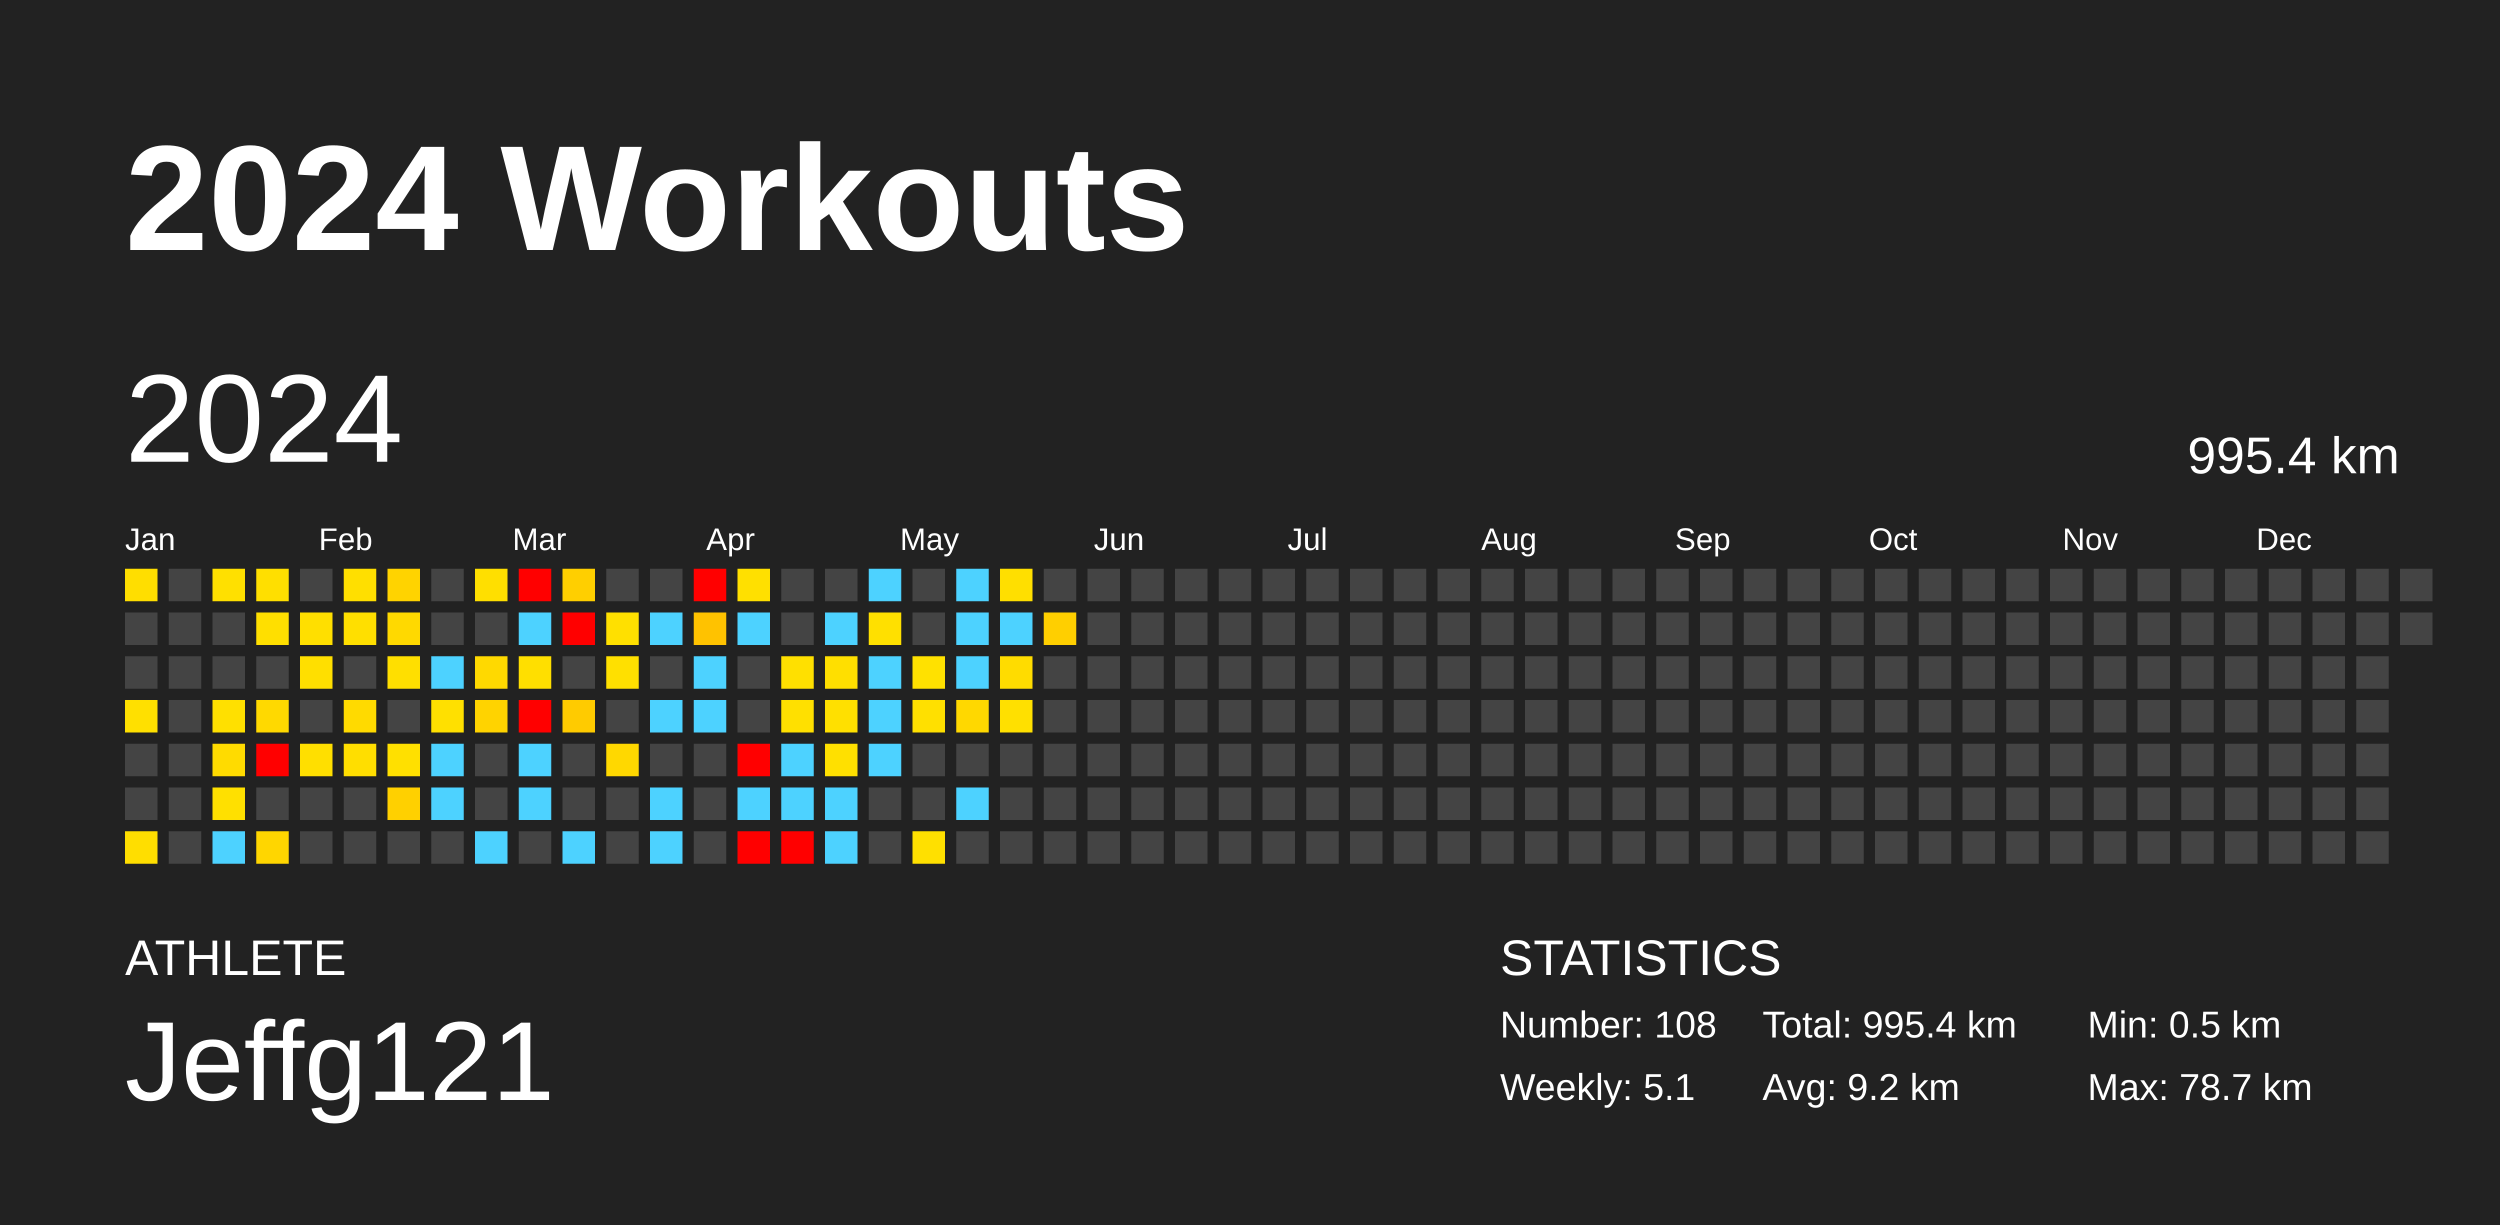
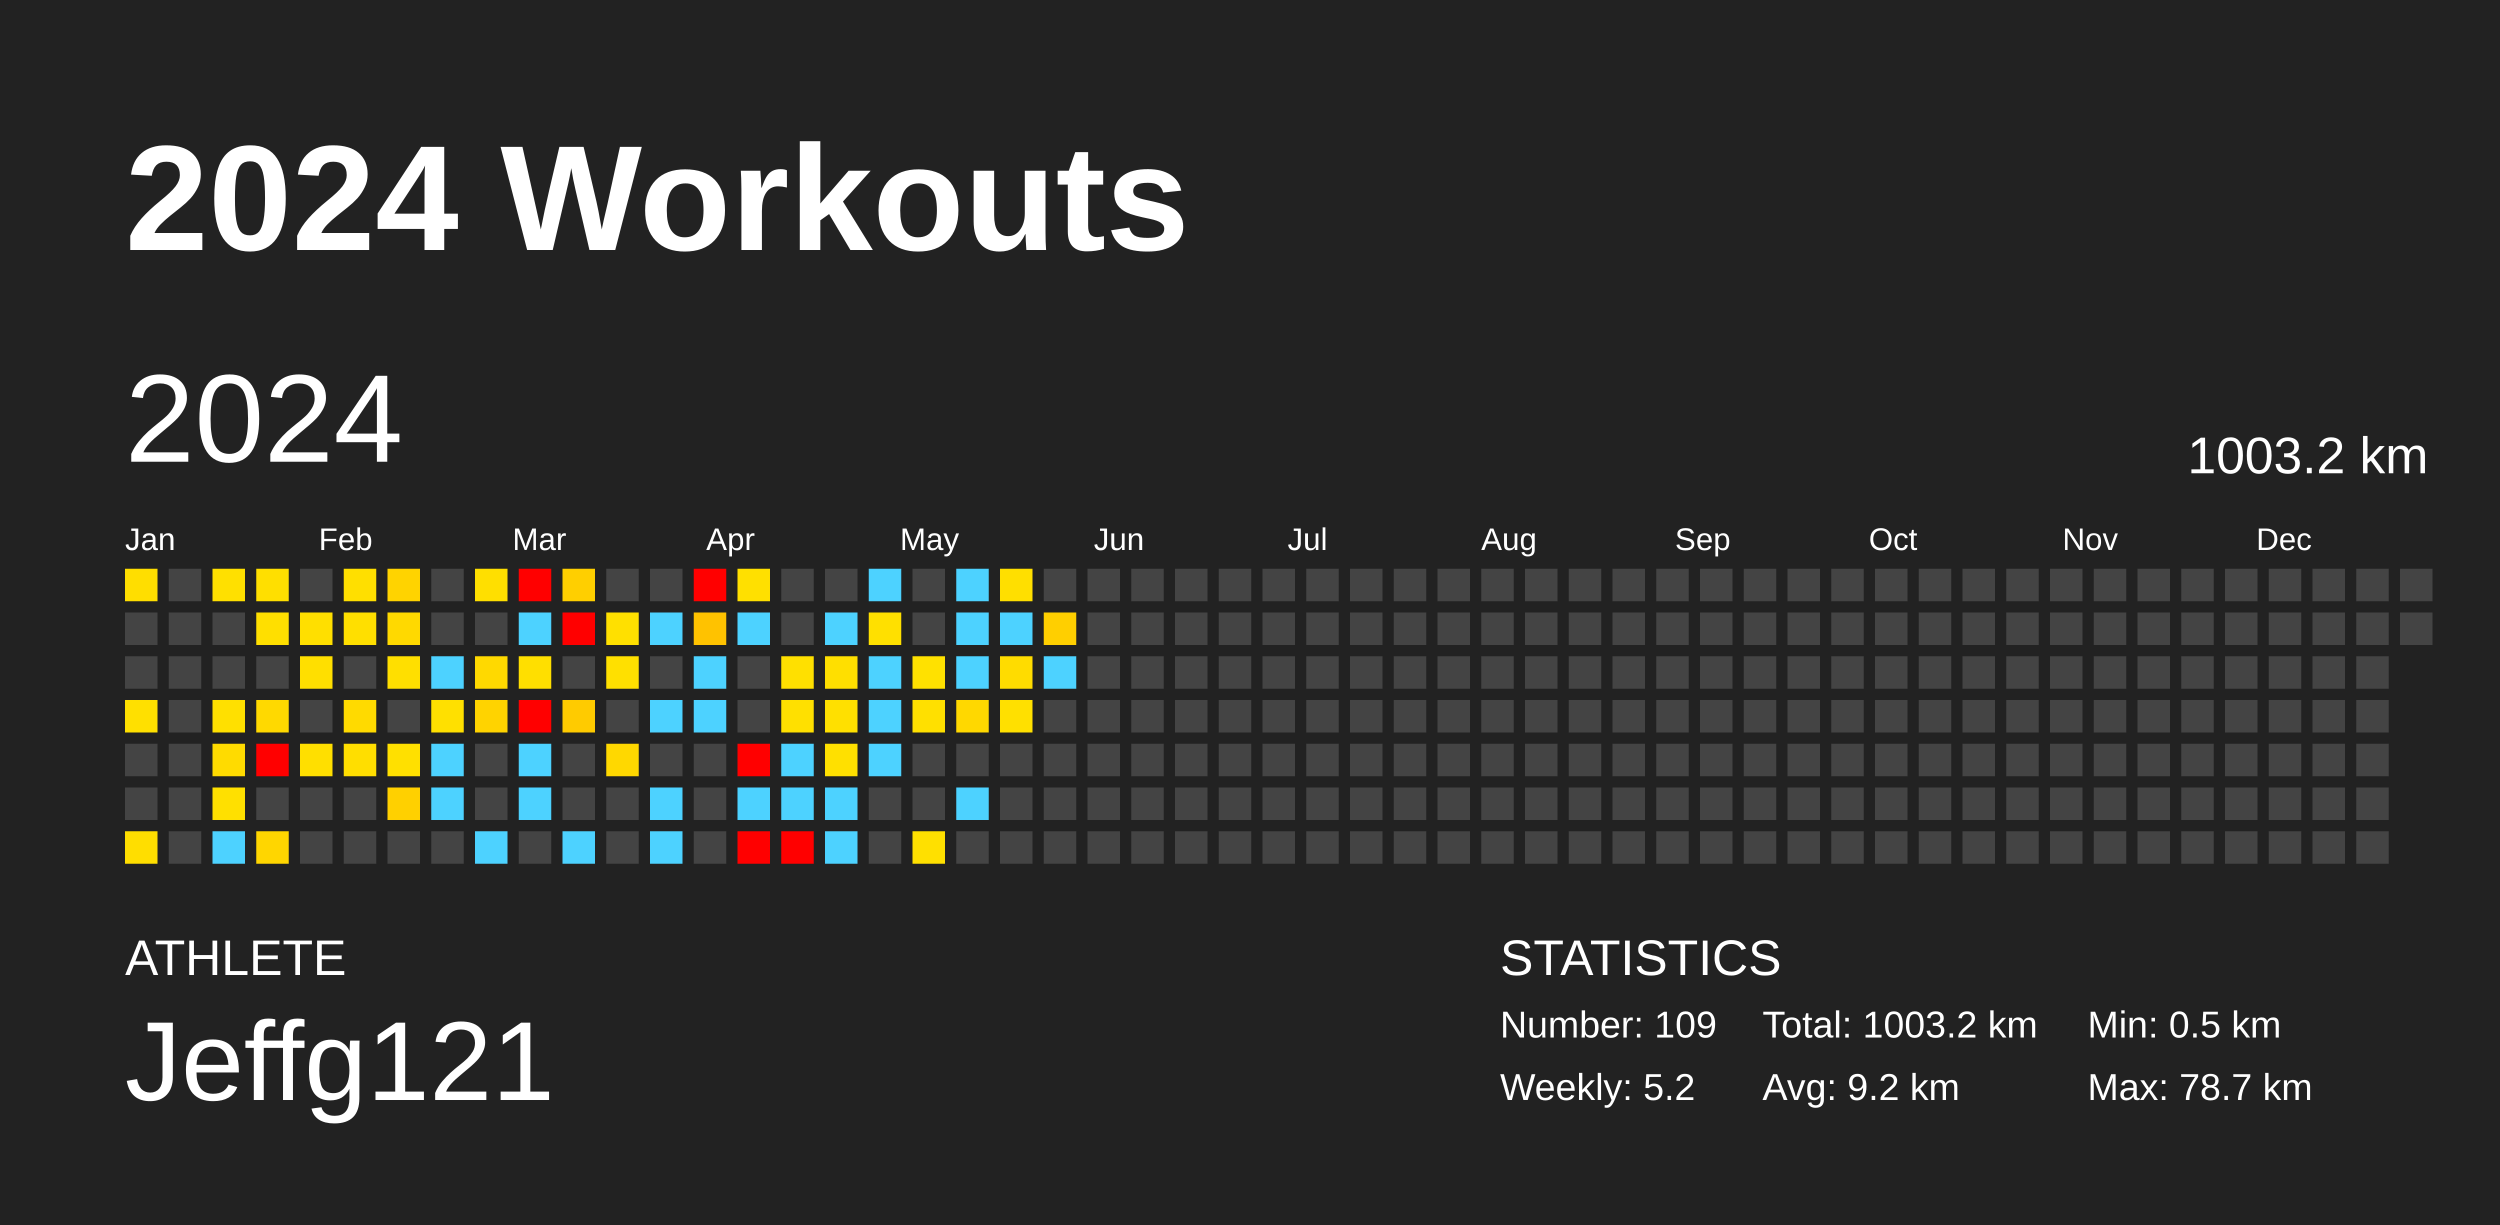
<svg xmlns="http://www.w3.org/2000/svg" baseProfile="full" height="98mm" version="1.1" viewBox="0,0,200,98" width="200mm">
  <defs />
  <rect fill="#222222" height="98" width="200" x="0" y="0" />
  <text fill="#FFFFFF" style="font-size:12px; font-family:Arial; font-weight:bold;" x="10" y="20">2024 Workouts</text>
  <text fill="#FFFFFF" style="font-size:4px; font-family:Arial" x="10" y="78">ATHLETE</text>
  <text fill="#FFFFFF" style="font-size:9px; font-family:Arial" x="10" y="88">Jeffg121</text>
  <text fill="#FFFFFF" style="font-size:4px; font-family:Arial" x="120" y="78">STATISTICS</text>
-   <text fill="#FFFFFF" style="font-size:3px; font-family:Arial" x="120" y="83">Number: 108</text>
-   <text fill="#FFFFFF" style="font-size:3px; font-family:Arial" x="120" y="88">Weekly: 5.1</text>
-   <text fill="#FFFFFF" style="font-size:3px; font-family:Arial" x="141" y="83">Total: 995.4 km</text>
+   <text fill="#FFFFFF" style="font-size:3px; font-family:Arial" x="120" y="83">Number: 109</text>
+   <text fill="#FFFFFF" style="font-size:3px; font-family:Arial" x="120" y="88">Weekly: 5.2</text>
+   <text fill="#FFFFFF" style="font-size:3px; font-family:Arial" x="141" y="83">Total: 1003.2 km</text>
  <text fill="#FFFFFF" style="font-size:3px; font-family:Arial" x="141" y="88">Avg: 9.2 km</text>
  <text fill="#FFFFFF" style="font-size:3px; font-family:Arial" x="167" y="83">Min: 0.5 km</text>
  <text fill="#FFFFFF" style="font-size:3px; font-family:Arial" x="167" y="88">Max: 78.7 km</text>
  <text dominant-baseline="hanging" fill="#FFFFFF" style="font-size:10.0px; font-family:Arial;" x="10" y="30">2024</text>
-   <text dominant-baseline="hanging" fill="#FFFFFF" style="font-size:4.125px; font-family:Arial;" x="175" y="35">995.4 km</text>
+   <text dominant-baseline="hanging" fill="#FFFFFF" style="font-size:4.125px; font-family:Arial;" x="175" y="35">1003.2 km</text>
  <text fill="#FFFFFF" style="font-size:2.5px; font-family:Arial" x="10.0" y="44">Jan</text>
  <text fill="#FFFFFF" style="font-size:2.5px; font-family:Arial" x="25.5" y="44">Feb</text>
  <text fill="#FFFFFF" style="font-size:2.5px; font-family:Arial" x="41.0" y="44">Mar</text>
  <text fill="#FFFFFF" style="font-size:2.5px; font-family:Arial" x="56.5" y="44">Apr</text>
  <text fill="#FFFFFF" style="font-size:2.5px; font-family:Arial" x="72.0" y="44">May</text>
  <text fill="#FFFFFF" style="font-size:2.5px; font-family:Arial" x="87.5" y="44">Jun</text>
  <text fill="#FFFFFF" style="font-size:2.5px; font-family:Arial" x="103.0" y="44">Jul</text>
  <text fill="#FFFFFF" style="font-size:2.5px; font-family:Arial" x="118.5" y="44">Aug</text>
  <text fill="#FFFFFF" style="font-size:2.5px; font-family:Arial" x="134.0" y="44">Sep</text>
  <text fill="#FFFFFF" style="font-size:2.5px; font-family:Arial" x="149.5" y="44">Oct</text>
  <text fill="#FFFFFF" style="font-size:2.5px; font-family:Arial" x="165.0" y="44">Nov</text>
  <text fill="#FFFFFF" style="font-size:2.5px; font-family:Arial" x="180.5" y="44">Dec</text>
  <rect fill="#ffde00" height="2.6" width="2.6" x="10.0" y="45.5" />
  <rect fill="#444444" height="2.6" width="2.6" x="10.0" y="49.0" />
  <rect fill="#444444" height="2.6" width="2.6" x="10.0" y="52.5" />
  <rect fill="#ffe000" height="2.6" width="2.6" x="10.0" y="56.0" />
  <rect fill="#444444" height="2.6" width="2.6" x="10.0" y="59.5" />
  <rect fill="#444444" height="2.6" width="2.6" x="10.0" y="63.0" />
  <rect fill="#ffde00" height="2.6" width="2.6" x="10.0" y="66.5" />
  <rect fill="#444444" height="2.6" width="2.6" x="13.5" y="45.5" />
  <rect fill="#444444" height="2.6" width="2.6" x="13.5" y="49.0" />
  <rect fill="#444444" height="2.6" width="2.6" x="13.5" y="52.5" />
  <rect fill="#444444" height="2.6" width="2.6" x="13.5" y="56.0" />
  <rect fill="#444444" height="2.6" width="2.6" x="13.5" y="59.5" />
  <rect fill="#444444" height="2.6" width="2.6" x="13.5" y="63.0" />
  <rect fill="#444444" height="2.6" width="2.6" x="13.5" y="66.5" />
  <rect fill="#ffe000" height="2.6" width="2.6" x="17.0" y="45.5" />
  <rect fill="#444444" height="2.6" width="2.6" x="17.0" y="49.0" />
  <rect fill="#444444" height="2.6" width="2.6" x="17.0" y="52.5" />
  <rect fill="#ffe000" height="2.6" width="2.6" x="17.0" y="56.0" />
  <rect fill="#ffdb00" height="2.6" width="2.6" x="17.0" y="59.5" />
  <rect fill="#ffe000" height="2.6" width="2.6" x="17.0" y="63.0" />
  <rect fill="#4dd2ff" height="2.6" width="2.6" x="17.0" y="66.5" />
  <rect fill="#ffdf00" height="2.6" width="2.6" x="20.5" y="45.5" />
  <rect fill="#ffdf00" height="2.6" width="2.6" x="20.5" y="49.0" />
  <rect fill="#444444" height="2.6" width="2.6" x="20.5" y="52.5" />
  <rect fill="#ffd900" height="2.6" width="2.6" x="20.5" y="56.0" />
  <rect fill="red" height="2.6" width="2.6" x="20.5" y="59.5" />
  <rect fill="#444444" height="2.6" width="2.6" x="20.5" y="63.0" />
  <rect fill="#ffd600" height="2.6" width="2.6" x="20.5" y="66.5" />
  <rect fill="#444444" height="2.6" width="2.6" x="24.0" y="45.5" />
  <rect fill="#ffdf00" height="2.6" width="2.6" x="24.0" y="49.0" />
  <rect fill="#ffdf00" height="2.6" width="2.6" x="24.0" y="52.5" />
  <rect fill="#444444" height="2.6" width="2.6" x="24.0" y="56.0" />
  <rect fill="#ffdf00" height="2.6" width="2.6" x="24.0" y="59.5" />
  <rect fill="#444444" height="2.6" width="2.6" x="24.0" y="63.0" />
  <rect fill="#444444" height="2.6" width="2.6" x="24.0" y="66.5" />
  <rect fill="#ffdf00" height="2.6" width="2.6" x="27.5" y="45.5" />
  <rect fill="#ffdf00" height="2.6" width="2.6" x="27.5" y="49.0" />
  <rect fill="#444444" height="2.6" width="2.6" x="27.5" y="52.5" />
  <rect fill="#ffda00" height="2.6" width="2.6" x="27.5" y="56.0" />
  <rect fill="#ffde00" height="2.6" width="2.6" x="27.5" y="59.5" />
  <rect fill="#444444" height="2.6" width="2.6" x="27.5" y="63.0" />
  <rect fill="#444444" height="2.6" width="2.6" x="27.5" y="66.5" />
  <rect fill="#ffd300" height="2.6" width="2.6" x="31.0" y="45.5" />
  <rect fill="#ffd900" height="2.6" width="2.6" x="31.0" y="49.0" />
  <rect fill="#ffdf00" height="2.6" width="2.6" x="31.0" y="52.5" />
  <rect fill="#444444" height="2.6" width="2.6" x="31.0" y="56.0" />
  <rect fill="#ffe000" height="2.6" width="2.6" x="31.0" y="59.5" />
  <rect fill="#ffd000" height="2.6" width="2.6" x="31.0" y="63.0" />
  <rect fill="#444444" height="2.6" width="2.6" x="31.0" y="66.5" />
  <rect fill="#444444" height="2.6" width="2.6" x="34.5" y="45.5" />
  <rect fill="#444444" height="2.6" width="2.6" x="34.5" y="49.0" />
  <rect fill="#4dd2ff" height="2.6" width="2.6" x="34.5" y="52.5" />
  <rect fill="#ffe000" height="2.6" width="2.6" x="34.5" y="56.0" />
  <rect fill="#4dd2ff" height="2.6" width="2.6" x="34.5" y="59.5" />
  <rect fill="#4dd2ff" height="2.6" width="2.6" x="34.5" y="63.0" />
  <rect fill="#444444" height="2.6" width="2.6" x="34.5" y="66.5" />
  <rect fill="#ffdf00" height="2.6" width="2.6" x="38.0" y="45.5" />
  <rect fill="#444444" height="2.6" width="2.6" x="38.0" y="49.0" />
  <rect fill="#ffd900" height="2.6" width="2.6" x="38.0" y="52.5" />
  <rect fill="#ffd300" height="2.6" width="2.6" x="38.0" y="56.0" />
  <rect fill="#444444" height="2.6" width="2.6" x="38.0" y="59.5" />
  <rect fill="#444444" height="2.6" width="2.6" x="38.0" y="63.0" />
  <rect fill="#4dd2ff" height="2.6" width="2.6" x="38.0" y="66.5" />
  <rect fill="red" height="2.6" width="2.6" x="41.5" y="45.5" />
  <rect fill="#4dd2ff" height="2.6" width="2.6" x="41.5" y="49.0" />
  <rect fill="#ffdf00" height="2.6" width="2.6" x="41.5" y="52.5" />
  <rect fill="red" height="2.6" width="2.6" x="41.5" y="56.0" />
  <rect fill="#4dd2ff" height="2.6" width="2.6" x="41.5" y="59.5" />
  <rect fill="#4dd2ff" height="2.6" width="2.6" x="41.5" y="63.0" />
  <rect fill="#444444" height="2.6" width="2.6" x="41.5" y="66.5" />
  <rect fill="#ffcf00" height="2.6" width="2.6" x="45.0" y="45.5" />
  <rect fill="red" height="2.6" width="2.6" x="45.0" y="49.0" />
  <rect fill="#444444" height="2.6" width="2.6" x="45.0" y="52.5" />
  <rect fill="#ffcb00" height="2.6" width="2.6" x="45.0" y="56.0" />
  <rect fill="#444444" height="2.6" width="2.6" x="45.0" y="59.5" />
  <rect fill="#444444" height="2.6" width="2.6" x="45.0" y="63.0" />
  <rect fill="#4dd2ff" height="2.6" width="2.6" x="45.0" y="66.5" />
  <rect fill="#444444" height="2.6" width="2.6" x="48.5" y="45.5" />
  <rect fill="#ffe000" height="2.6" width="2.6" x="48.5" y="49.0" />
  <rect fill="#ffe000" height="2.6" width="2.6" x="48.5" y="52.5" />
  <rect fill="#444444" height="2.6" width="2.6" x="48.5" y="56.0" />
  <rect fill="#ffd800" height="2.6" width="2.6" x="48.5" y="59.5" />
  <rect fill="#444444" height="2.6" width="2.6" x="48.5" y="63.0" />
  <rect fill="#444444" height="2.6" width="2.6" x="48.5" y="66.5" />
  <rect fill="#444444" height="2.6" width="2.6" x="52.0" y="45.5" />
  <rect fill="#4dd2ff" height="2.6" width="2.6" x="52.0" y="49.0" />
  <rect fill="#444444" height="2.6" width="2.6" x="52.0" y="52.5" />
  <rect fill="#4dd2ff" height="2.6" width="2.6" x="52.0" y="56.0" />
  <rect fill="#444444" height="2.6" width="2.6" x="52.0" y="59.5" />
  <rect fill="#4dd2ff" height="2.6" width="2.6" x="52.0" y="63.0" />
  <rect fill="#4dd2ff" height="2.6" width="2.6" x="52.0" y="66.5" />
  <rect fill="red" height="2.6" width="2.6" x="55.5" y="45.5" />
  <rect fill="#ffc200" height="2.6" width="2.6" x="55.5" y="49.0" />
  <rect fill="#4dd2ff" height="2.6" width="2.6" x="55.5" y="52.5" />
  <rect fill="#4dd2ff" height="2.6" width="2.6" x="55.5" y="56.0" />
  <rect fill="#444444" height="2.6" width="2.6" x="55.5" y="59.5" />
  <rect fill="#444444" height="2.6" width="2.6" x="55.5" y="63.0" />
  <rect fill="#444444" height="2.6" width="2.6" x="55.5" y="66.5" />
  <rect fill="#ffe000" height="2.6" width="2.6" x="59.0" y="45.5" />
  <rect fill="#4dd2ff" height="2.6" width="2.6" x="59.0" y="49.0" />
  <rect fill="#444444" height="2.6" width="2.6" x="59.0" y="52.5" />
  <rect fill="#444444" height="2.6" width="2.6" x="59.0" y="56.0" />
  <rect fill="red" height="2.6" width="2.6" x="59.0" y="59.5" />
  <rect fill="#4dd2ff" height="2.6" width="2.6" x="59.0" y="63.0" />
  <rect fill="red" height="2.6" width="2.6" x="59.0" y="66.5" />
  <rect fill="#444444" height="2.6" width="2.6" x="62.5" y="45.5" />
  <rect fill="#444444" height="2.6" width="2.6" x="62.5" y="49.0" />
  <rect fill="#ffe000" height="2.6" width="2.6" x="62.5" y="52.5" />
  <rect fill="#ffe000" height="2.6" width="2.6" x="62.5" y="56.0" />
  <rect fill="#4dd2ff" height="2.6" width="2.6" x="62.5" y="59.5" />
  <rect fill="#4dd2ff" height="2.6" width="2.6" x="62.5" y="63.0" />
  <rect fill="red" height="2.6" width="2.6" x="62.5" y="66.5" />
  <rect fill="#444444" height="2.6" width="2.6" x="66.0" y="45.5" />
  <rect fill="#4dd2ff" height="2.6" width="2.6" x="66.0" y="49.0" />
  <rect fill="#ffdf00" height="2.6" width="2.6" x="66.0" y="52.5" />
  <rect fill="#ffe000" height="2.6" width="2.6" x="66.0" y="56.0" />
  <rect fill="#ffe000" height="2.6" width="2.6" x="66.0" y="59.5" />
  <rect fill="#4dd2ff" height="2.6" width="2.6" x="66.0" y="63.0" />
  <rect fill="#4dd2ff" height="2.6" width="2.6" x="66.0" y="66.5" />
  <rect fill="#4dd2ff" height="2.6" width="2.6" x="69.5" y="45.5" />
  <rect fill="#ffe000" height="2.6" width="2.6" x="69.5" y="49.0" />
  <rect fill="#4dd2ff" height="2.6" width="2.6" x="69.5" y="52.5" />
  <rect fill="#4dd2ff" height="2.6" width="2.6" x="69.5" y="56.0" />
  <rect fill="#4dd2ff" height="2.6" width="2.6" x="69.5" y="59.5" />
  <rect fill="#444444" height="2.6" width="2.6" x="69.5" y="63.0" />
  <rect fill="#444444" height="2.6" width="2.6" x="69.5" y="66.5" />
  <rect fill="#444444" height="2.6" width="2.6" x="73.0" y="45.5" />
  <rect fill="#444444" height="2.6" width="2.6" x="73.0" y="49.0" />
  <rect fill="#ffe100" height="2.6" width="2.6" x="73.0" y="52.5" />
  <rect fill="#ffe000" height="2.6" width="2.6" x="73.0" y="56.0" />
  <rect fill="#444444" height="2.6" width="2.6" x="73.0" y="59.5" />
  <rect fill="#444444" height="2.6" width="2.6" x="73.0" y="63.0" />
  <rect fill="#ffe000" height="2.6" width="2.6" x="73.0" y="66.5" />
  <rect fill="#4dd2ff" height="2.6" width="2.6" x="76.5" y="45.5" />
  <rect fill="#4dd2ff" height="2.6" width="2.6" x="76.5" y="49.0" />
  <rect fill="#4dd2ff" height="2.6" width="2.6" x="76.5" y="52.5" />
  <rect fill="#ffd800" height="2.6" width="2.6" x="76.5" y="56.0" />
  <rect fill="#444444" height="2.6" width="2.6" x="76.5" y="59.5" />
  <rect fill="#4dd2ff" height="2.6" width="2.6" x="76.5" y="63.0" />
  <rect fill="#444444" height="2.6" width="2.6" x="76.5" y="66.5" />
  <rect fill="#ffdf00" height="2.6" width="2.6" x="80.0" y="45.5" />
  <rect fill="#4dd2ff" height="2.6" width="2.6" x="80.0" y="49.0" />
  <rect fill="#ffdc00" height="2.6" width="2.6" x="80.0" y="52.5" />
  <rect fill="#ffe000" height="2.6" width="2.6" x="80.0" y="56.0" />
  <rect fill="#444444" height="2.6" width="2.6" x="80.0" y="59.5" />
  <rect fill="#444444" height="2.6" width="2.6" x="80.0" y="63.0" />
  <rect fill="#444444" height="2.6" width="2.6" x="80.0" y="66.5" />
  <rect fill="#444444" height="2.6" width="2.6" x="83.5" y="45.5" />
  <rect fill="#ffcf00" height="2.6" width="2.6" x="83.5" y="49.0" />
-   <rect fill="#444444" height="2.6" width="2.6" x="83.5" y="52.5" />
+   <rect fill="#4dd2ff" height="2.6" width="2.6" x="83.5" y="52.5" />
  <rect fill="#444444" height="2.6" width="2.6" x="83.5" y="56.0" />
  <rect fill="#444444" height="2.6" width="2.6" x="83.5" y="59.5" />
  <rect fill="#444444" height="2.6" width="2.6" x="83.5" y="63.0" />
  <rect fill="#444444" height="2.6" width="2.6" x="83.5" y="66.5" />
  <rect fill="#444444" height="2.6" width="2.6" x="87.0" y="45.5" />
  <rect fill="#444444" height="2.6" width="2.6" x="87.0" y="49.0" />
  <rect fill="#444444" height="2.6" width="2.6" x="87.0" y="52.5" />
  <rect fill="#444444" height="2.6" width="2.6" x="87.0" y="56.0" />
  <rect fill="#444444" height="2.6" width="2.6" x="87.0" y="59.5" />
  <rect fill="#444444" height="2.6" width="2.6" x="87.0" y="63.0" />
  <rect fill="#444444" height="2.6" width="2.6" x="87.0" y="66.5" />
  <rect fill="#444444" height="2.6" width="2.6" x="90.5" y="45.5" />
  <rect fill="#444444" height="2.6" width="2.6" x="90.5" y="49.0" />
  <rect fill="#444444" height="2.6" width="2.6" x="90.5" y="52.5" />
  <rect fill="#444444" height="2.6" width="2.6" x="90.5" y="56.0" />
  <rect fill="#444444" height="2.6" width="2.6" x="90.5" y="59.5" />
  <rect fill="#444444" height="2.6" width="2.6" x="90.5" y="63.0" />
  <rect fill="#444444" height="2.6" width="2.6" x="90.5" y="66.5" />
  <rect fill="#444444" height="2.6" width="2.6" x="94.0" y="45.5" />
  <rect fill="#444444" height="2.6" width="2.6" x="94.0" y="49.0" />
  <rect fill="#444444" height="2.6" width="2.6" x="94.0" y="52.5" />
  <rect fill="#444444" height="2.6" width="2.6" x="94.0" y="56.0" />
  <rect fill="#444444" height="2.6" width="2.6" x="94.0" y="59.5" />
  <rect fill="#444444" height="2.6" width="2.6" x="94.0" y="63.0" />
  <rect fill="#444444" height="2.6" width="2.6" x="94.0" y="66.5" />
  <rect fill="#444444" height="2.6" width="2.6" x="97.5" y="45.5" />
  <rect fill="#444444" height="2.6" width="2.6" x="97.5" y="49.0" />
  <rect fill="#444444" height="2.6" width="2.6" x="97.5" y="52.5" />
  <rect fill="#444444" height="2.6" width="2.6" x="97.5" y="56.0" />
  <rect fill="#444444" height="2.6" width="2.6" x="97.5" y="59.5" />
  <rect fill="#444444" height="2.6" width="2.6" x="97.5" y="63.0" />
  <rect fill="#444444" height="2.6" width="2.6" x="97.5" y="66.5" />
  <rect fill="#444444" height="2.6" width="2.6" x="101.0" y="45.5" />
  <rect fill="#444444" height="2.6" width="2.6" x="101.0" y="49.0" />
  <rect fill="#444444" height="2.6" width="2.6" x="101.0" y="52.5" />
  <rect fill="#444444" height="2.6" width="2.6" x="101.0" y="56.0" />
  <rect fill="#444444" height="2.6" width="2.6" x="101.0" y="59.5" />
  <rect fill="#444444" height="2.6" width="2.6" x="101.0" y="63.0" />
  <rect fill="#444444" height="2.6" width="2.6" x="101.0" y="66.5" />
  <rect fill="#444444" height="2.6" width="2.6" x="104.5" y="45.5" />
  <rect fill="#444444" height="2.6" width="2.6" x="104.5" y="49.0" />
  <rect fill="#444444" height="2.6" width="2.6" x="104.5" y="52.5" />
  <rect fill="#444444" height="2.6" width="2.6" x="104.5" y="56.0" />
  <rect fill="#444444" height="2.6" width="2.6" x="104.5" y="59.5" />
  <rect fill="#444444" height="2.6" width="2.6" x="104.5" y="63.0" />
  <rect fill="#444444" height="2.6" width="2.6" x="104.5" y="66.5" />
  <rect fill="#444444" height="2.6" width="2.6" x="108.0" y="45.5" />
  <rect fill="#444444" height="2.6" width="2.6" x="108.0" y="49.0" />
  <rect fill="#444444" height="2.6" width="2.6" x="108.0" y="52.5" />
  <rect fill="#444444" height="2.6" width="2.6" x="108.0" y="56.0" />
  <rect fill="#444444" height="2.6" width="2.6" x="108.0" y="59.5" />
  <rect fill="#444444" height="2.6" width="2.6" x="108.0" y="63.0" />
  <rect fill="#444444" height="2.6" width="2.6" x="108.0" y="66.5" />
  <rect fill="#444444" height="2.6" width="2.6" x="111.5" y="45.5" />
  <rect fill="#444444" height="2.6" width="2.6" x="111.5" y="49.0" />
  <rect fill="#444444" height="2.6" width="2.6" x="111.5" y="52.5" />
  <rect fill="#444444" height="2.6" width="2.6" x="111.5" y="56.0" />
  <rect fill="#444444" height="2.6" width="2.6" x="111.5" y="59.5" />
  <rect fill="#444444" height="2.6" width="2.6" x="111.5" y="63.0" />
  <rect fill="#444444" height="2.6" width="2.6" x="111.5" y="66.5" />
  <rect fill="#444444" height="2.6" width="2.6" x="115.0" y="45.5" />
  <rect fill="#444444" height="2.6" width="2.6" x="115.0" y="49.0" />
  <rect fill="#444444" height="2.6" width="2.6" x="115.0" y="52.5" />
  <rect fill="#444444" height="2.6" width="2.6" x="115.0" y="56.0" />
  <rect fill="#444444" height="2.6" width="2.6" x="115.0" y="59.5" />
  <rect fill="#444444" height="2.6" width="2.6" x="115.0" y="63.0" />
  <rect fill="#444444" height="2.6" width="2.6" x="115.0" y="66.5" />
  <rect fill="#444444" height="2.6" width="2.6" x="118.5" y="45.5" />
  <rect fill="#444444" height="2.6" width="2.6" x="118.5" y="49.0" />
  <rect fill="#444444" height="2.6" width="2.6" x="118.5" y="52.5" />
  <rect fill="#444444" height="2.6" width="2.6" x="118.5" y="56.0" />
  <rect fill="#444444" height="2.6" width="2.6" x="118.5" y="59.5" />
  <rect fill="#444444" height="2.6" width="2.6" x="118.5" y="63.0" />
  <rect fill="#444444" height="2.6" width="2.6" x="118.5" y="66.5" />
  <rect fill="#444444" height="2.6" width="2.6" x="122.0" y="45.5" />
  <rect fill="#444444" height="2.6" width="2.6" x="122.0" y="49.0" />
  <rect fill="#444444" height="2.6" width="2.6" x="122.0" y="52.5" />
  <rect fill="#444444" height="2.6" width="2.6" x="122.0" y="56.0" />
  <rect fill="#444444" height="2.6" width="2.6" x="122.0" y="59.5" />
  <rect fill="#444444" height="2.6" width="2.6" x="122.0" y="63.0" />
  <rect fill="#444444" height="2.6" width="2.6" x="122.0" y="66.5" />
  <rect fill="#444444" height="2.6" width="2.6" x="125.5" y="45.5" />
  <rect fill="#444444" height="2.6" width="2.6" x="125.5" y="49.0" />
  <rect fill="#444444" height="2.6" width="2.6" x="125.5" y="52.5" />
  <rect fill="#444444" height="2.6" width="2.6" x="125.5" y="56.0" />
  <rect fill="#444444" height="2.6" width="2.6" x="125.5" y="59.5" />
  <rect fill="#444444" height="2.6" width="2.6" x="125.5" y="63.0" />
  <rect fill="#444444" height="2.6" width="2.6" x="125.5" y="66.5" />
  <rect fill="#444444" height="2.6" width="2.6" x="129.0" y="45.5" />
  <rect fill="#444444" height="2.6" width="2.6" x="129.0" y="49.0" />
  <rect fill="#444444" height="2.6" width="2.6" x="129.0" y="52.5" />
  <rect fill="#444444" height="2.6" width="2.6" x="129.0" y="56.0" />
  <rect fill="#444444" height="2.6" width="2.6" x="129.0" y="59.5" />
  <rect fill="#444444" height="2.6" width="2.6" x="129.0" y="63.0" />
  <rect fill="#444444" height="2.6" width="2.6" x="129.0" y="66.5" />
  <rect fill="#444444" height="2.6" width="2.6" x="132.5" y="45.5" />
  <rect fill="#444444" height="2.6" width="2.6" x="132.5" y="49.0" />
  <rect fill="#444444" height="2.6" width="2.6" x="132.5" y="52.5" />
  <rect fill="#444444" height="2.6" width="2.6" x="132.5" y="56.0" />
  <rect fill="#444444" height="2.6" width="2.6" x="132.5" y="59.5" />
  <rect fill="#444444" height="2.6" width="2.6" x="132.5" y="63.0" />
  <rect fill="#444444" height="2.6" width="2.6" x="132.5" y="66.5" />
  <rect fill="#444444" height="2.6" width="2.6" x="136.0" y="45.5" />
  <rect fill="#444444" height="2.6" width="2.6" x="136.0" y="49.0" />
  <rect fill="#444444" height="2.6" width="2.6" x="136.0" y="52.5" />
  <rect fill="#444444" height="2.6" width="2.6" x="136.0" y="56.0" />
  <rect fill="#444444" height="2.6" width="2.6" x="136.0" y="59.5" />
  <rect fill="#444444" height="2.6" width="2.6" x="136.0" y="63.0" />
  <rect fill="#444444" height="2.6" width="2.6" x="136.0" y="66.5" />
  <rect fill="#444444" height="2.6" width="2.6" x="139.5" y="45.5" />
  <rect fill="#444444" height="2.6" width="2.6" x="139.5" y="49.0" />
  <rect fill="#444444" height="2.6" width="2.6" x="139.5" y="52.5" />
  <rect fill="#444444" height="2.6" width="2.6" x="139.5" y="56.0" />
  <rect fill="#444444" height="2.6" width="2.6" x="139.5" y="59.5" />
  <rect fill="#444444" height="2.6" width="2.6" x="139.5" y="63.0" />
  <rect fill="#444444" height="2.6" width="2.6" x="139.5" y="66.5" />
  <rect fill="#444444" height="2.6" width="2.6" x="143.0" y="45.5" />
  <rect fill="#444444" height="2.6" width="2.6" x="143.0" y="49.0" />
  <rect fill="#444444" height="2.6" width="2.6" x="143.0" y="52.5" />
  <rect fill="#444444" height="2.6" width="2.6" x="143.0" y="56.0" />
  <rect fill="#444444" height="2.6" width="2.6" x="143.0" y="59.5" />
  <rect fill="#444444" height="2.6" width="2.6" x="143.0" y="63.0" />
  <rect fill="#444444" height="2.6" width="2.6" x="143.0" y="66.5" />
  <rect fill="#444444" height="2.6" width="2.6" x="146.5" y="45.5" />
  <rect fill="#444444" height="2.6" width="2.6" x="146.5" y="49.0" />
  <rect fill="#444444" height="2.6" width="2.6" x="146.5" y="52.5" />
  <rect fill="#444444" height="2.6" width="2.6" x="146.5" y="56.0" />
  <rect fill="#444444" height="2.6" width="2.6" x="146.5" y="59.5" />
  <rect fill="#444444" height="2.6" width="2.6" x="146.5" y="63.0" />
  <rect fill="#444444" height="2.6" width="2.6" x="146.5" y="66.5" />
  <rect fill="#444444" height="2.6" width="2.6" x="150.0" y="45.5" />
  <rect fill="#444444" height="2.6" width="2.6" x="150.0" y="49.0" />
  <rect fill="#444444" height="2.6" width="2.6" x="150.0" y="52.5" />
  <rect fill="#444444" height="2.6" width="2.6" x="150.0" y="56.0" />
  <rect fill="#444444" height="2.6" width="2.6" x="150.0" y="59.5" />
  <rect fill="#444444" height="2.6" width="2.6" x="150.0" y="63.0" />
  <rect fill="#444444" height="2.6" width="2.6" x="150.0" y="66.5" />
  <rect fill="#444444" height="2.6" width="2.6" x="153.5" y="45.5" />
  <rect fill="#444444" height="2.6" width="2.6" x="153.5" y="49.0" />
  <rect fill="#444444" height="2.6" width="2.6" x="153.5" y="52.5" />
  <rect fill="#444444" height="2.6" width="2.6" x="153.5" y="56.0" />
  <rect fill="#444444" height="2.6" width="2.6" x="153.5" y="59.5" />
  <rect fill="#444444" height="2.6" width="2.6" x="153.5" y="63.0" />
  <rect fill="#444444" height="2.6" width="2.6" x="153.5" y="66.5" />
  <rect fill="#444444" height="2.6" width="2.6" x="157.0" y="45.5" />
  <rect fill="#444444" height="2.6" width="2.6" x="157.0" y="49.0" />
  <rect fill="#444444" height="2.6" width="2.6" x="157.0" y="52.5" />
  <rect fill="#444444" height="2.6" width="2.6" x="157.0" y="56.0" />
  <rect fill="#444444" height="2.6" width="2.6" x="157.0" y="59.5" />
  <rect fill="#444444" height="2.6" width="2.6" x="157.0" y="63.0" />
  <rect fill="#444444" height="2.6" width="2.6" x="157.0" y="66.5" />
  <rect fill="#444444" height="2.6" width="2.6" x="160.5" y="45.5" />
  <rect fill="#444444" height="2.6" width="2.6" x="160.5" y="49.0" />
  <rect fill="#444444" height="2.6" width="2.6" x="160.5" y="52.5" />
  <rect fill="#444444" height="2.6" width="2.6" x="160.5" y="56.0" />
  <rect fill="#444444" height="2.6" width="2.6" x="160.5" y="59.5" />
  <rect fill="#444444" height="2.6" width="2.6" x="160.5" y="63.0" />
  <rect fill="#444444" height="2.6" width="2.6" x="160.5" y="66.5" />
  <rect fill="#444444" height="2.6" width="2.6" x="164.0" y="45.5" />
  <rect fill="#444444" height="2.6" width="2.6" x="164.0" y="49.0" />
  <rect fill="#444444" height="2.6" width="2.6" x="164.0" y="52.5" />
  <rect fill="#444444" height="2.6" width="2.6" x="164.0" y="56.0" />
  <rect fill="#444444" height="2.6" width="2.6" x="164.0" y="59.5" />
  <rect fill="#444444" height="2.6" width="2.6" x="164.0" y="63.0" />
  <rect fill="#444444" height="2.6" width="2.6" x="164.0" y="66.5" />
  <rect fill="#444444" height="2.6" width="2.6" x="167.5" y="45.5" />
  <rect fill="#444444" height="2.6" width="2.6" x="167.5" y="49.0" />
  <rect fill="#444444" height="2.6" width="2.6" x="167.5" y="52.5" />
  <rect fill="#444444" height="2.6" width="2.6" x="167.5" y="56.0" />
  <rect fill="#444444" height="2.6" width="2.6" x="167.5" y="59.5" />
  <rect fill="#444444" height="2.6" width="2.6" x="167.5" y="63.0" />
  <rect fill="#444444" height="2.6" width="2.6" x="167.5" y="66.5" />
  <rect fill="#444444" height="2.6" width="2.6" x="171.0" y="45.5" />
  <rect fill="#444444" height="2.6" width="2.6" x="171.0" y="49.0" />
  <rect fill="#444444" height="2.6" width="2.6" x="171.0" y="52.5" />
  <rect fill="#444444" height="2.6" width="2.6" x="171.0" y="56.0" />
  <rect fill="#444444" height="2.6" width="2.6" x="171.0" y="59.5" />
  <rect fill="#444444" height="2.6" width="2.6" x="171.0" y="63.0" />
  <rect fill="#444444" height="2.6" width="2.6" x="171.0" y="66.5" />
  <rect fill="#444444" height="2.6" width="2.6" x="174.5" y="45.5" />
  <rect fill="#444444" height="2.6" width="2.6" x="174.5" y="49.0" />
  <rect fill="#444444" height="2.6" width="2.6" x="174.5" y="52.5" />
  <rect fill="#444444" height="2.6" width="2.6" x="174.5" y="56.0" />
  <rect fill="#444444" height="2.6" width="2.6" x="174.5" y="59.5" />
  <rect fill="#444444" height="2.6" width="2.6" x="174.5" y="63.0" />
  <rect fill="#444444" height="2.6" width="2.6" x="174.5" y="66.5" />
  <rect fill="#444444" height="2.6" width="2.6" x="178.0" y="45.5" />
  <rect fill="#444444" height="2.6" width="2.6" x="178.0" y="49.0" />
  <rect fill="#444444" height="2.6" width="2.6" x="178.0" y="52.5" />
  <rect fill="#444444" height="2.6" width="2.6" x="178.0" y="56.0" />
  <rect fill="#444444" height="2.6" width="2.6" x="178.0" y="59.5" />
  <rect fill="#444444" height="2.6" width="2.6" x="178.0" y="63.0" />
  <rect fill="#444444" height="2.6" width="2.6" x="178.0" y="66.5" />
  <rect fill="#444444" height="2.6" width="2.6" x="181.5" y="45.5" />
  <rect fill="#444444" height="2.6" width="2.6" x="181.5" y="49.0" />
  <rect fill="#444444" height="2.6" width="2.6" x="181.5" y="52.5" />
  <rect fill="#444444" height="2.6" width="2.6" x="181.5" y="56.0" />
  <rect fill="#444444" height="2.6" width="2.6" x="181.5" y="59.5" />
  <rect fill="#444444" height="2.6" width="2.6" x="181.5" y="63.0" />
  <rect fill="#444444" height="2.6" width="2.6" x="181.5" y="66.5" />
  <rect fill="#444444" height="2.6" width="2.6" x="185.0" y="45.5" />
  <rect fill="#444444" height="2.6" width="2.6" x="185.0" y="49.0" />
  <rect fill="#444444" height="2.6" width="2.6" x="185.0" y="52.5" />
  <rect fill="#444444" height="2.6" width="2.6" x="185.0" y="56.0" />
  <rect fill="#444444" height="2.6" width="2.6" x="185.0" y="59.5" />
  <rect fill="#444444" height="2.6" width="2.6" x="185.0" y="63.0" />
  <rect fill="#444444" height="2.6" width="2.6" x="185.0" y="66.5" />
  <rect fill="#444444" height="2.6" width="2.6" x="188.5" y="45.5" />
  <rect fill="#444444" height="2.6" width="2.6" x="188.5" y="49.0" />
  <rect fill="#444444" height="2.6" width="2.6" x="188.5" y="52.5" />
  <rect fill="#444444" height="2.6" width="2.6" x="188.5" y="56.0" />
  <rect fill="#444444" height="2.6" width="2.6" x="188.5" y="59.5" />
  <rect fill="#444444" height="2.6" width="2.6" x="188.5" y="63.0" />
  <rect fill="#444444" height="2.6" width="2.6" x="188.5" y="66.5" />
  <rect fill="#444444" height="2.6" width="2.6" x="192.0" y="45.5" />
  <rect fill="#444444" height="2.6" width="2.6" x="192.0" y="49.0" />
</svg>
